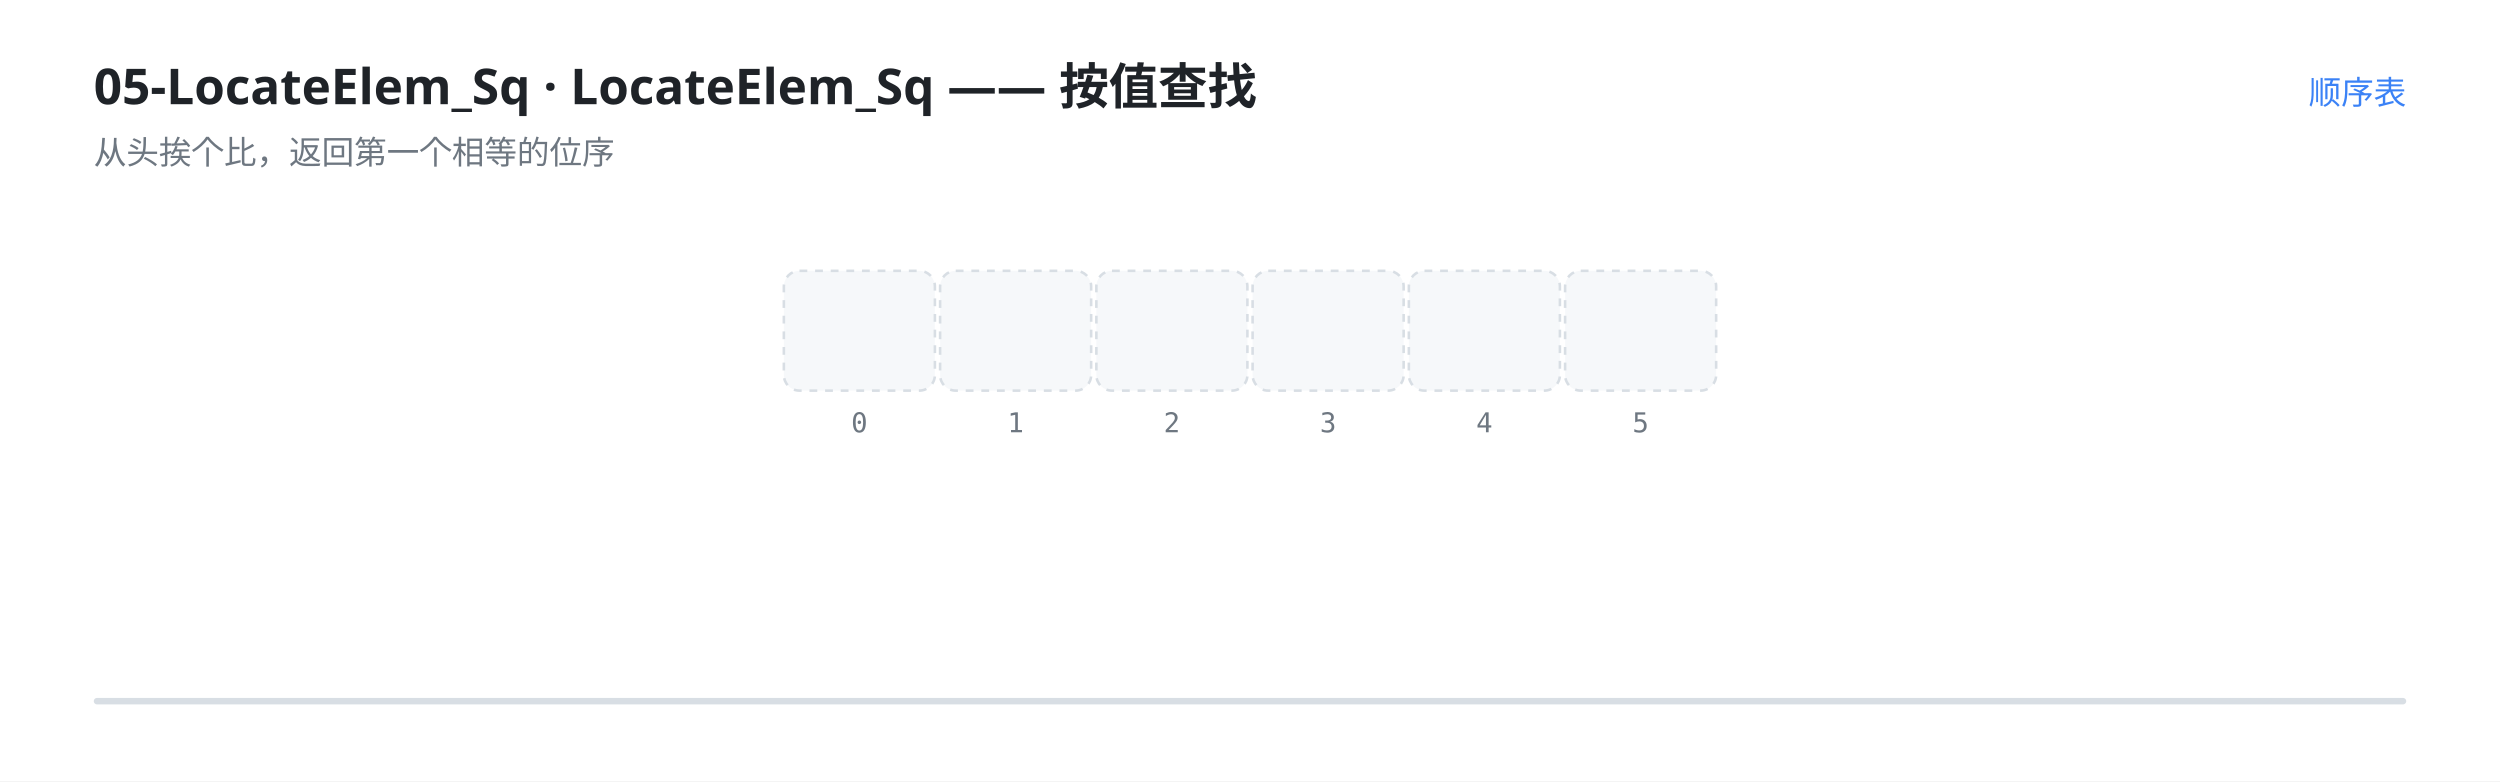
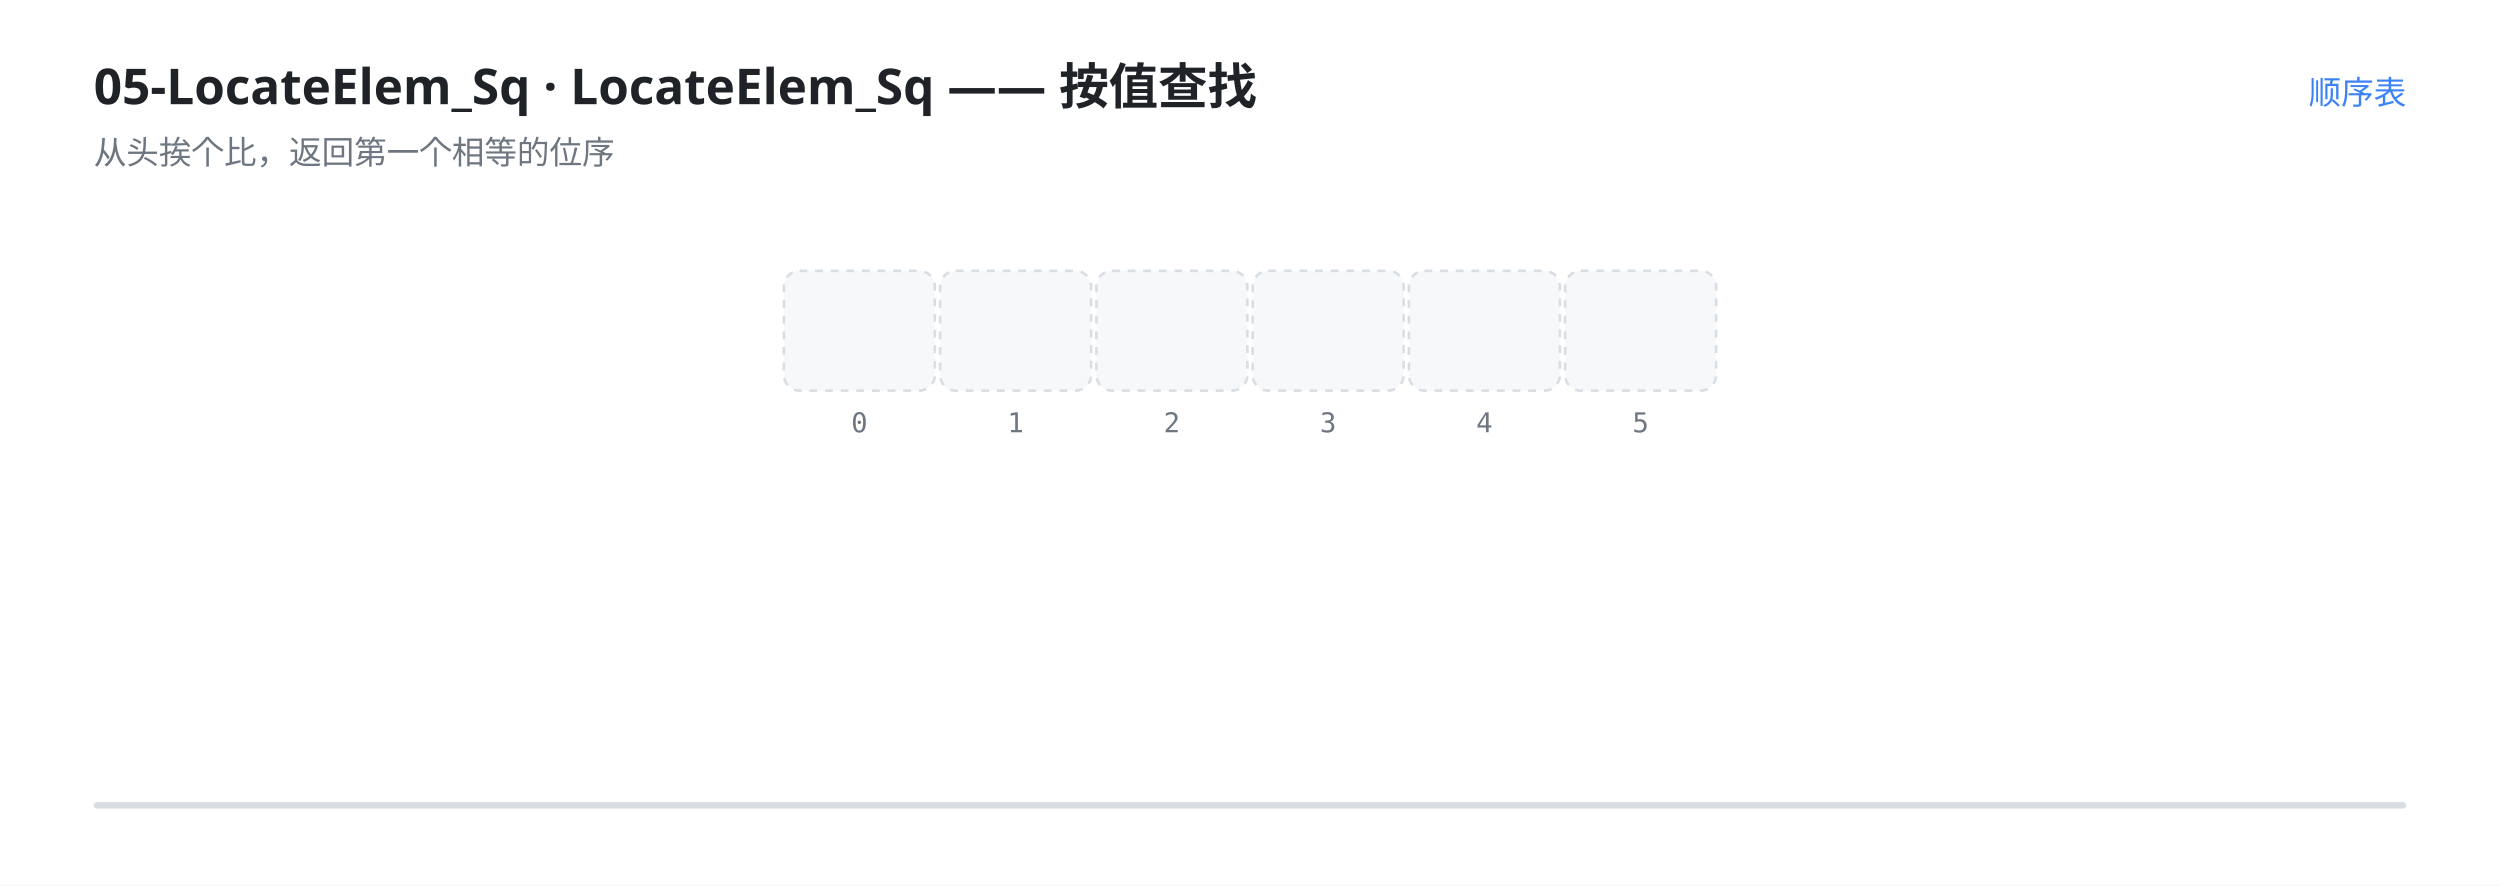
- <svg xmlns="http://www.w3.org/2000/svg" viewBox="0 0 960 300" width="960" height="300" role="img" aria-label="LocateElem_Sq —— 按值查找">
-   <rect width="960" height="300" fill="#FFFFFF" />
+ <svg xmlns="http://www.w3.org/2000/svg" viewBox="0 0 960 340" width="960" height="340" role="img" aria-label="LocateElem_Sq —— 按值查找">
+   <rect width="960" height="340" fill="#FFFFFF" />
  <g>
-     <rect x="36" y="268" width="888" height="2.5" rx="1.25" fill="#D8DEE4" />
-     <rect x="36" y="268" width="0" height="2.5" rx="1.25" fill="#3B82F6">
+     <rect x="36" y="308" width="888" height="2.5" rx="1.25" fill="#D8DEE4" />
+     <rect x="36" y="308" width="0" height="2.5" rx="1.25" fill="#3B82F6">
      <animate attributeName="width" values="0;888" dur="9s" repeatCount="indefinite" calcMode="linear" />
    </rect>
  </g>
  <text x="36" y="40" font-family="'Segoe UI','Microsoft YaHei UI','PingFang SC',system-ui,sans-serif" font-size="19" font-weight="600" fill="#1F2328">05-LocateElem_Sq · LocateElem_Sq —— 按值查找</text>
  <text x="36" y="63" font-family="'Segoe UI','Microsoft YaHei UI','PingFang SC',system-ui,sans-serif" font-size="12.5" fill="#6E7781">从头挨个比，返回第一个相等的位序</text>
  <text x="924" y="40" text-anchor="end" font-family="'Segoe UI','Microsoft YaHei UI','PingFang SC',system-ui,sans-serif" font-size="12.5" fill="#3B82F6">顺序表</text>
  <rect x="301" y="104" width="58" height="46" rx="6" fill="#F6F8FA" stroke="#D8DEE4" stroke-width="1" stroke-dasharray="3 3" />
  <text x="330" y="166" text-anchor="middle" font-family="ui-monospace,'Cascadia Code','JetBrains Mono',Consolas,monospace" font-size="10.5" fill="#6E7781">0</text>
  <rect x="361" y="104" width="58" height="46" rx="6" fill="#F6F8FA" stroke="#D8DEE4" stroke-width="1" stroke-dasharray="3 3" />
  <text x="390" y="166" text-anchor="middle" font-family="ui-monospace,'Cascadia Code','JetBrains Mono',Consolas,monospace" font-size="10.5" fill="#6E7781">1</text>
  <rect x="421" y="104" width="58" height="46" rx="6" fill="#F6F8FA" stroke="#D8DEE4" stroke-width="1" stroke-dasharray="3 3" />
  <text x="450" y="166" text-anchor="middle" font-family="ui-monospace,'Cascadia Code','JetBrains Mono',Consolas,monospace" font-size="10.5" fill="#6E7781">2</text>
  <rect x="481" y="104" width="58" height="46" rx="6" fill="#F6F8FA" stroke="#D8DEE4" stroke-width="1" stroke-dasharray="3 3" />
  <text x="510" y="166" text-anchor="middle" font-family="ui-monospace,'Cascadia Code','JetBrains Mono',Consolas,monospace" font-size="10.5" fill="#6E7781">3</text>
  <rect x="541" y="104" width="58" height="46" rx="6" fill="#F6F8FA" stroke="#D8DEE4" stroke-width="1" stroke-dasharray="3 3" />
  <text x="570" y="166" text-anchor="middle" font-family="ui-monospace,'Cascadia Code','JetBrains Mono',Consolas,monospace" font-size="10.5" fill="#6E7781">4</text>
  <rect x="601" y="104" width="58" height="46" rx="6" fill="#F6F8FA" stroke="#D8DEE4" stroke-width="1" stroke-dasharray="3 3" />
  <text x="630" y="166" text-anchor="middle" font-family="ui-monospace,'Cascadia Code','JetBrains Mono',Consolas,monospace" font-size="10.5" fill="#6E7781">5</text>
  <g opacity="0">
    <animate attributeName="opacity" values="0;0;1;1;0;0" keyTimes="0;0.087;0.1;0.209;0.222;1" dur="9s" repeatCount="indefinite" calcMode="linear" />
    <rect x="298" y="101" width="64" height="52" rx="9" fill="#D29922" fill-opacity="0.10" stroke="#D29922" stroke-width="1.6" />
  </g>
  <g opacity="0">
    <animate attributeName="opacity" values="0;0;1;1;0;0" keyTimes="0;0.209;0.222;0.331;0.344;1" dur="9s" repeatCount="indefinite" calcMode="linear" />
    <rect x="358" y="101" width="64" height="52" rx="9" fill="#D29922" fill-opacity="0.10" stroke="#D29922" stroke-width="1.6" />
  </g>
  <g opacity="0">
    <animate attributeName="opacity" values="0;0;1;1;0" keyTimes="0;0.331;0.344;0.987;1" dur="9s" repeatCount="indefinite" calcMode="linear" />
    <rect x="418" y="101" width="64" height="52" rx="9" fill="#10B981" fill-opacity="0.10" stroke="#10B981" stroke-width="1.6" />
  </g>
  <g opacity="0">
    <animate attributeName="opacity" values="1;1;0" keyTimes="0;0.984;1" dur="9s" repeatCount="indefinite" calcMode="linear" />
    <rect x="301" y="104" width="58" height="46" rx="6" fill="#FFFFFF" stroke="#D0D7DE" stroke-width="1.4" />
    <text x="330" y="132.5" text-anchor="middle" font-family="ui-monospace,'Cascadia Code','JetBrains Mono',Consolas,monospace" font-size="15" fill="#1F2328">10</text>
  </g>
  <g opacity="0">
    <animate attributeName="opacity" values="1;1;0" keyTimes="0;0.984;1" dur="9s" repeatCount="indefinite" calcMode="linear" />
    <rect x="361" y="104" width="58" height="46" rx="6" fill="#FFFFFF" stroke="#D0D7DE" stroke-width="1.4" />
    <text x="390" y="132.5" text-anchor="middle" font-family="ui-monospace,'Cascadia Code','JetBrains Mono',Consolas,monospace" font-size="15" fill="#1F2328">20</text>
  </g>
  <g opacity="0">
    <animate attributeName="opacity" values="1;1;0" keyTimes="0;0.984;1" dur="9s" repeatCount="indefinite" calcMode="linear" />
    <rect x="421" y="104" width="58" height="46" rx="6" fill="#FFFFFF" stroke="#D0D7DE" stroke-width="1.4" />
    <text x="450" y="132.5" text-anchor="middle" font-family="ui-monospace,'Cascadia Code','JetBrains Mono',Consolas,monospace" font-size="15" fill="#1F2328">30</text>
  </g>
  <g opacity="0">
    <animate attributeName="opacity" values="1;1;0" keyTimes="0;0.984;1" dur="9s" repeatCount="indefinite" calcMode="linear" />
    <rect x="481" y="104" width="58" height="46" rx="6" fill="#FFFFFF" stroke="#D0D7DE" stroke-width="1.4" />
    <text x="510" y="132.5" text-anchor="middle" font-family="ui-monospace,'Cascadia Code','JetBrains Mono',Consolas,monospace" font-size="15" fill="#1F2328">40</text>
  </g>
  <g opacity="0">
    <animate attributeName="opacity" values="0;0;1;1;0;0" keyTimes="0;0.084;0.1;0.207;0.222;1" dur="9s" repeatCount="indefinite" calcMode="linear" />
-     <text x="480" y="186" text-anchor="middle" font-family="ui-monospace,'Cascadia Code','JetBrains Mono',Consolas,monospace" font-size="12.5" font-weight="400" fill="#D29922">比较 1 次：10 != 30</text>
+     <text x="480" y="210" text-anchor="middle" font-family="ui-monospace,'Cascadia Code','JetBrains Mono',Consolas,monospace" font-size="12.5" font-weight="400" fill="#D29922">比较 1 次：10 != 30</text>
  </g>
  <g opacity="0">
    <animate attributeName="opacity" values="0;0;1;1;0;0" keyTimes="0;0.207;0.222;0.329;0.344;1" dur="9s" repeatCount="indefinite" calcMode="linear" />
-     <text x="480" y="186" text-anchor="middle" font-family="ui-monospace,'Cascadia Code','JetBrains Mono',Consolas,monospace" font-size="12.5" font-weight="400" fill="#D29922">比较 2 次：20 != 30</text>
+     <text x="480" y="210" text-anchor="middle" font-family="ui-monospace,'Cascadia Code','JetBrains Mono',Consolas,monospace" font-size="12.5" font-weight="400" fill="#D29922">比较 2 次：20 != 30</text>
  </g>
  <g opacity="0">
    <animate attributeName="opacity" values="0;0;1;1;0;0" keyTimes="0;0.329;0.344;0.651;0.667;1" dur="9s" repeatCount="indefinite" calcMode="linear" />
-     <text x="480" y="186" text-anchor="middle" font-family="ui-monospace,'Cascadia Code','JetBrains Mono',Consolas,monospace" font-size="12.5" font-weight="400" fill="#10B981">比较 3 次：30 == 30 → 返回位序 3</text>
+     <text x="480" y="210" text-anchor="middle" font-family="ui-monospace,'Cascadia Code','JetBrains Mono',Consolas,monospace" font-size="12.5" font-weight="400" fill="#10B981">比较 3 次：30 == 30 → 返回位序 3</text>
  </g>
  <g opacity="0">
    <animate attributeName="opacity" values="0;0;1;1;0" keyTimes="0;0.651;0.667;0.984;1" dur="9s" repeatCount="indefinite" calcMode="linear" />
-     <text x="480" y="186" text-anchor="middle" font-family="'Segoe UI','Microsoft YaHei UI','PingFang SC',system-ui,sans-serif" font-size="12.5" font-weight="400" fill="#6E7781">返回的是位序（下标+1）：0 表示没找到，不会和"下标 0"混淆</text>
+     <text x="480" y="210" text-anchor="middle" font-family="'Segoe UI','Microsoft YaHei UI','PingFang SC',system-ui,sans-serif" font-size="12.5" font-weight="400" fill="#6E7781">返回的是位序（下标+1）：0 表示没找到，不会和"下标 0"混淆</text>
  </g>
  <g opacity="0">
    <animate attributeName="opacity" values="1;1;0;0" keyTimes="0;0.08;0.1;1" dur="9s" repeatCount="indefinite" calcMode="linear" />
-     <text x="36" y="214" font-family="'Segoe UI','Microsoft YaHei UI','PingFang SC',system-ui,sans-serif" font-size="14" fill="#1F2328">在表里找 30 —— 顺序查找，从头挨个比</text>
+     <text x="36" y="250" font-family="'Segoe UI','Microsoft YaHei UI','PingFang SC',system-ui,sans-serif" font-size="14" fill="#1F2328">在表里找 30 —— 顺序查找，从头挨个比</text>
  </g>
  <g opacity="0">
    <animate attributeName="opacity" values="0;0;1;1;0;0" keyTimes="0;0.08;0.1;0.202;0.222;1" dur="9s" repeatCount="indefinite" calcMode="linear" />
-     <text x="36" y="214" font-family="'Segoe UI','Microsoft YaHei UI','PingFang SC',system-ui,sans-serif" font-size="14" fill="#1F2328">下标 0 是 10，不相等，继续</text>
-     <text x="36" y="240" font-family="ui-monospace,'Cascadia Code','JetBrains Mono',Consolas,monospace" font-size="12.5" fill="#3B82F6">if (L.data[i] == e) return i + 1;</text>
+     <text x="36" y="250" font-family="'Segoe UI','Microsoft YaHei UI','PingFang SC',system-ui,sans-serif" font-size="14" fill="#1F2328">下标 0 是 10，不相等，继续</text>
+     <text x="36" y="276" font-family="ui-monospace,'Cascadia Code','JetBrains Mono',Consolas,monospace" font-size="12.5" fill="#3B82F6">if (L.data[i] == e) return i + 1;</text>
  </g>
  <g opacity="0">
    <animate attributeName="opacity" values="0;0;1;1;0;0" keyTimes="0;0.202;0.222;0.324;0.344;1" dur="9s" repeatCount="indefinite" calcMode="linear" />
-     <text x="36" y="214" font-family="'Segoe UI','Microsoft YaHei UI','PingFang SC',system-ui,sans-serif" font-size="14" fill="#1F2328">下标 1 是 20，还不等，继续</text>
+     <text x="36" y="250" font-family="'Segoe UI','Microsoft YaHei UI','PingFang SC',system-ui,sans-serif" font-size="14" fill="#1F2328">下标 1 是 20，还不等，继续</text>
  </g>
  <g opacity="0">
    <animate attributeName="opacity" values="0;0;1;1;0;0" keyTimes="0;0.324;0.344;0.647;0.667;1" dur="9s" repeatCount="indefinite" calcMode="linear" />
-     <text x="36" y="214" font-family="'Segoe UI','Microsoft YaHei UI','PingFang SC',system-ui,sans-serif" font-size="14" fill="#1F2328">下标 2 是 30 —— 命中，返回位序 3</text>
-     <text x="36" y="240" font-family="ui-monospace,'Cascadia Code','JetBrains Mono',Consolas,monospace" font-size="12.5" fill="#3B82F6">return i + 1;</text>
+     <text x="36" y="250" font-family="'Segoe UI','Microsoft YaHei UI','PingFang SC',system-ui,sans-serif" font-size="14" fill="#1F2328">下标 2 是 30 —— 命中，返回位序 3</text>
+     <text x="36" y="276" font-family="ui-monospace,'Cascadia Code','JetBrains Mono',Consolas,monospace" font-size="12.5" fill="#3B82F6">return i + 1;</text>
  </g>
  <g opacity="0">
    <animate attributeName="opacity" values="0;0;1;1;0;0" keyTimes="0;0.647;0.667;0.802;0.822;1" dur="9s" repeatCount="indefinite" calcMode="linear" />
-     <text x="36" y="214" font-family="'Segoe UI','Microsoft YaHei UI','PingFang SC',system-ui,sans-serif" font-size="14" fill="#1F2328">平均要比较 (n+1)/2 次，所以是 O(n)</text>
+     <text x="36" y="250" font-family="'Segoe UI','Microsoft YaHei UI','PingFang SC',system-ui,sans-serif" font-size="14" fill="#1F2328">平均要比较 (n+1)/2 次，所以是 O(n)</text>
  </g>
  <g opacity="0">
    <animate attributeName="opacity" values="0;0;1;1;0" keyTimes="0;0.802;0.822;0.98;1" dur="9s" repeatCount="indefinite" calcMode="linear" />
-     <text x="36" y="214" font-family="'Segoe UI','Microsoft YaHei UI','PingFang SC',system-ui,sans-serif" font-size="14" fill="#1F2328">如果表是有序的，可以改用二分查找降到 O(log n) —— 这正是顺序表的强项</text>
+     <text x="36" y="250" font-family="'Segoe UI','Microsoft YaHei UI','PingFang SC',system-ui,sans-serif" font-size="14" fill="#1F2328">如果表是有序的，可以改用二分查找降到 O(log n) —— 这正是顺序表的强项</text>
  </g>
</svg>
